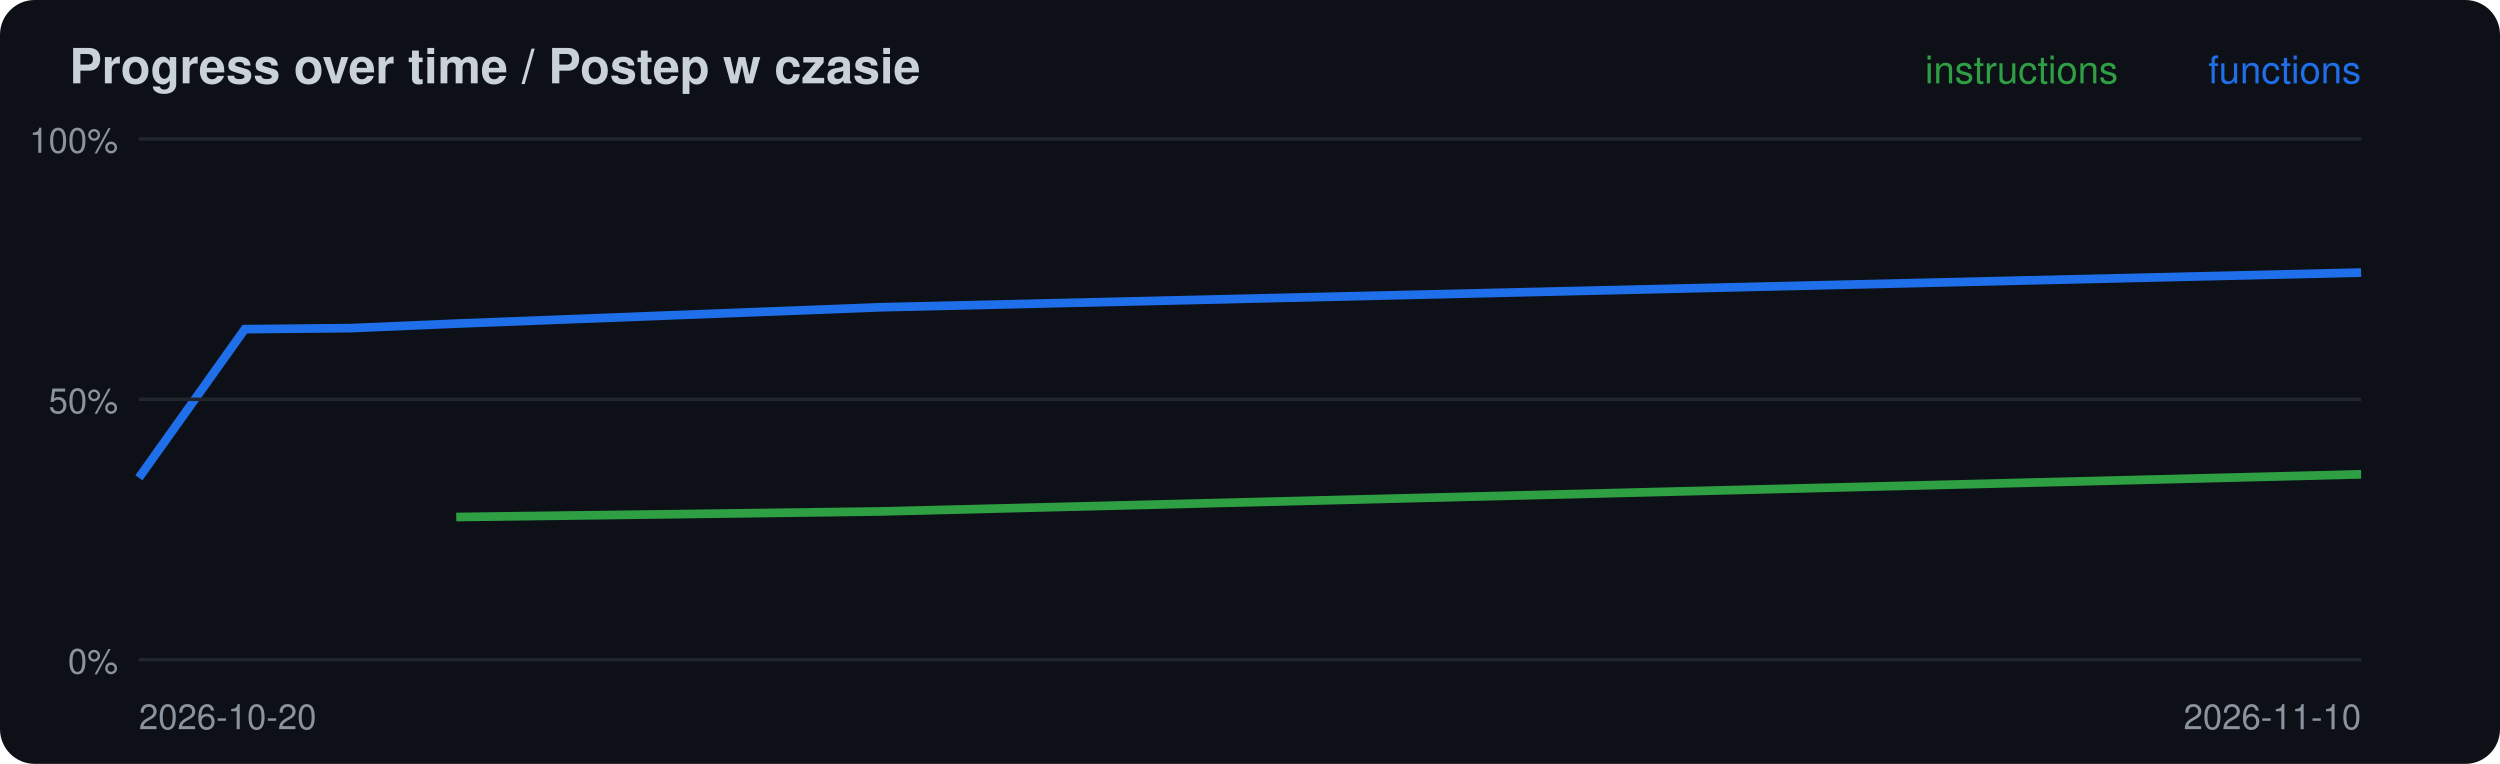
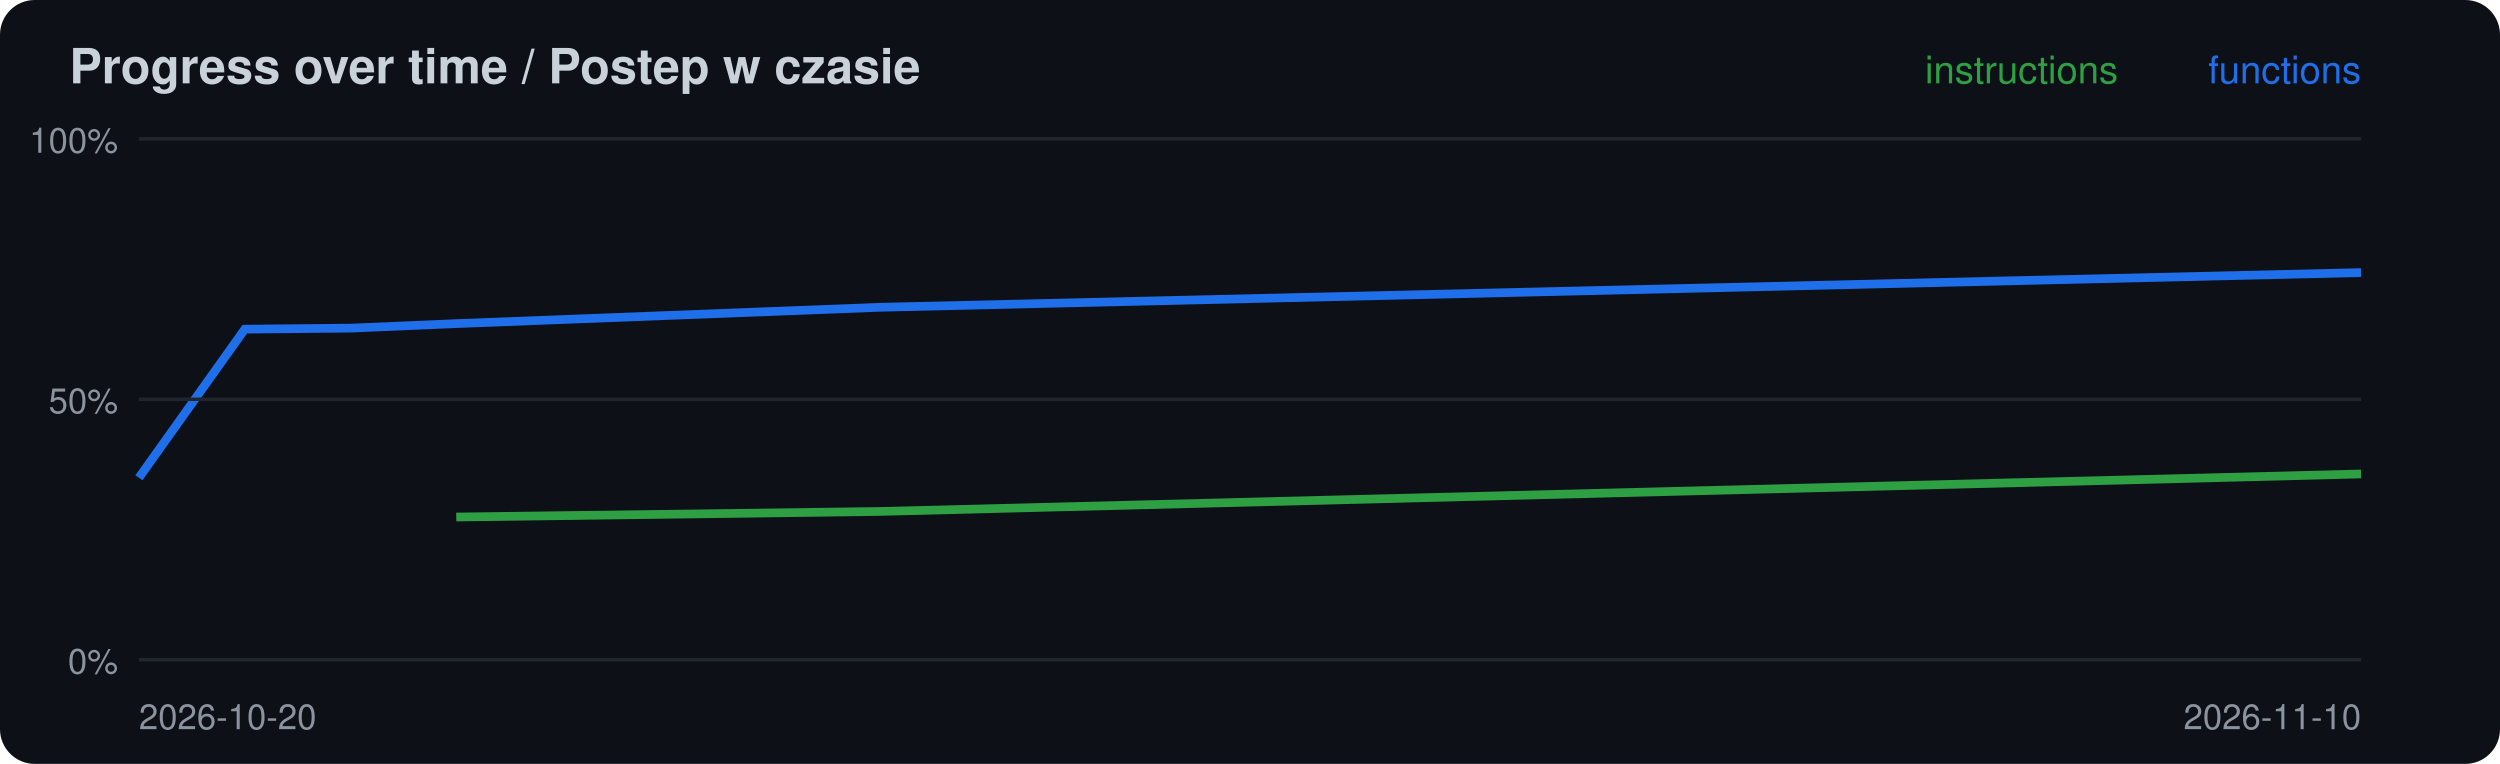
<svg xmlns="http://www.w3.org/2000/svg" width="720" height="220" viewBox="0 0 720 220">
  <rect width="720" height="220" rx="10" fill="#0d1117" />
  <text x="20" y="24" font-family="-apple-system,Segoe UI,Helvetica,Arial,sans-serif" font-size="14" font-weight="600" fill="#c9d1d9">Progress over time / Postep w czasie</text>
-   <polyline points="131.4,148.9 253.3,147.3 680.0,136.6" fill="none" stroke="#2ea043" stroke-width="2.5" />
+   <polyline points="131.4,148.9 253.3,147.3 680.0,136.5" fill="none" stroke="#2ea043" stroke-width="2.5" />
  <polyline points="40.0,137.6 70.5,94.8 101.0,94.5 131.4,93.2 253.3,88.5 680.0,78.5" fill="none" stroke="#1f6feb" stroke-width="2.5" />
  <line x1="40" x2="680" y1="190.0" y2="190.0" stroke="#21262d" />
  <text x="34" y="194.0" font-family="-apple-system,Segoe UI,Helvetica,Arial,sans-serif" font-size="10" fill="#8b949e" text-anchor="end">0%</text>
  <line x1="40" x2="680" y1="115.0" y2="115.0" stroke="#21262d" />
  <text x="34" y="119.0" font-family="-apple-system,Segoe UI,Helvetica,Arial,sans-serif" font-size="10" fill="#8b949e" text-anchor="end">50%</text>
  <line x1="40" x2="680" y1="40.0" y2="40.0" stroke="#21262d" />
  <text x="34" y="44.0" font-family="-apple-system,Segoe UI,Helvetica,Arial,sans-serif" font-size="10" fill="#8b949e" text-anchor="end">100%</text>
  <text x="40" y="210" font-family="-apple-system,Segoe UI,Helvetica,Arial,sans-serif" font-size="10" fill="#8b949e">2026-10-20</text>
  <text x="680" y="24" font-family="-apple-system,Segoe UI,Helvetica,Arial,sans-serif" font-size="11" fill="#1f6feb" text-anchor="end">functions</text>
  <text x="610" y="24" font-family="-apple-system,Segoe UI,Helvetica,Arial,sans-serif" font-size="11" fill="#2ea043" text-anchor="end">instructions</text>
  <text x="680" y="210" font-family="-apple-system,Segoe UI,Helvetica,Arial,sans-serif" font-size="10" fill="#8b949e" text-anchor="end">2026-11-10</text>
</svg>
